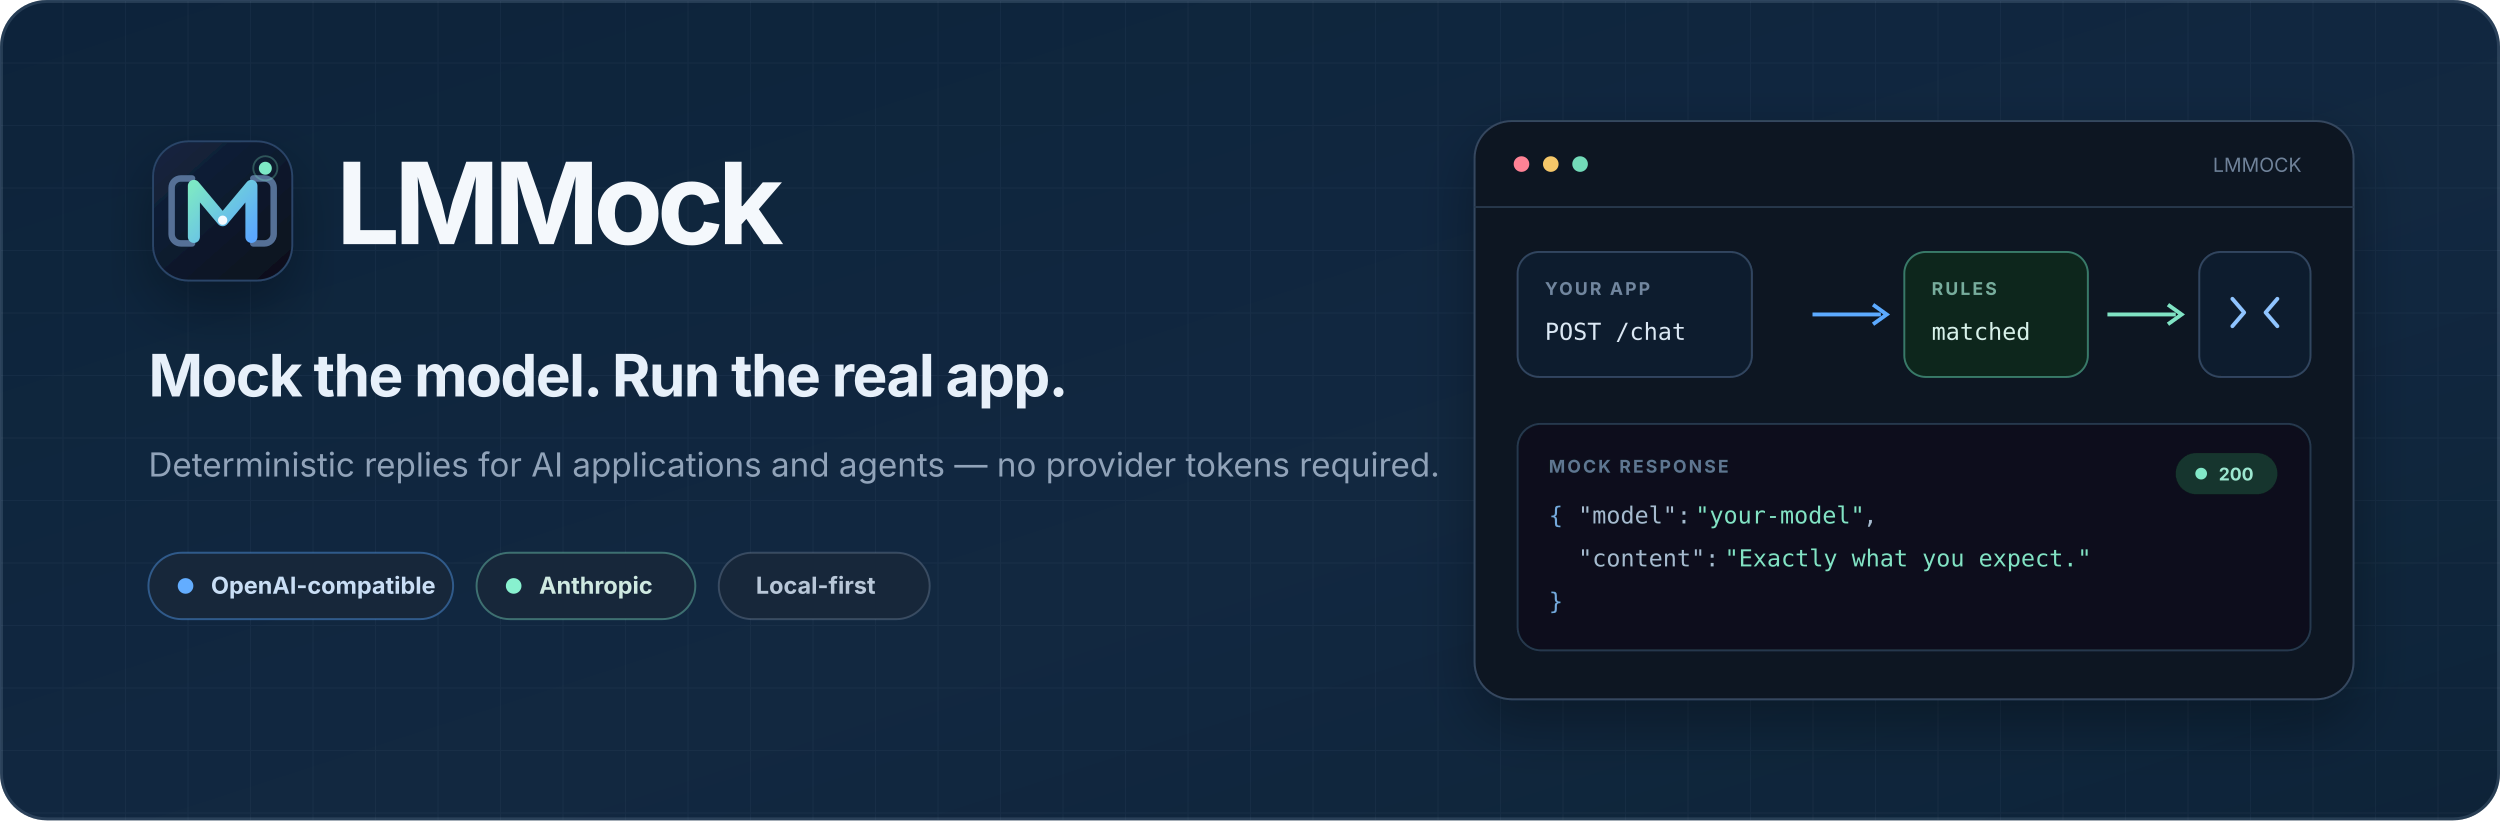
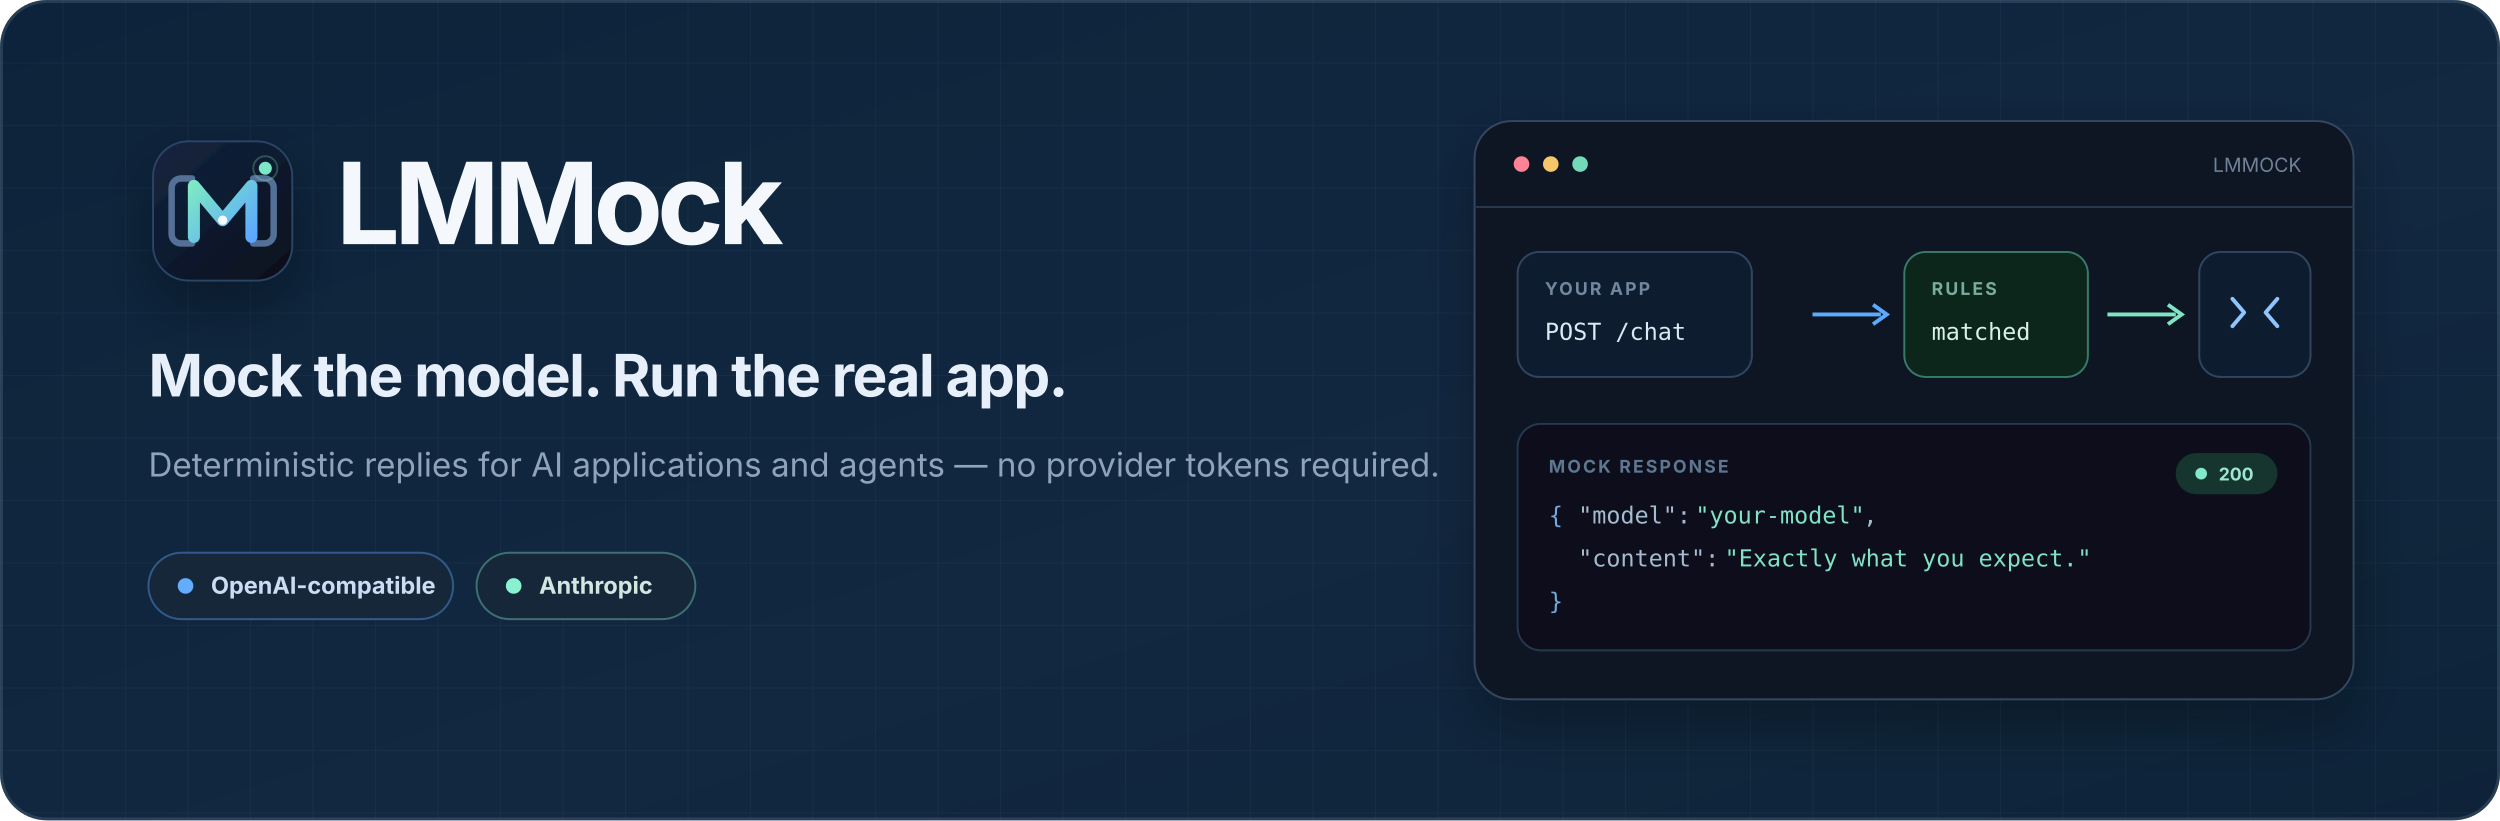
<svg xmlns="http://www.w3.org/2000/svg" width="1280" height="420" viewBox="0 0 1280 420" role="img" aria-labelledby="title desc">
  <defs>
    <linearGradient id="bg" x1="0" y1="0" x2="1" y2="1">
      <stop offset="0" stop-color="#07111f" />
      <stop offset=".58" stop-color="#0d1726" />
      <stop offset="1" stop-color="#08111c" />
    </linearGradient>
    <radialGradient id="glowA" cx="0" cy="0" r="1" gradientTransform="translate(228 34) rotate(54) scale(470 390)">
      <stop stop-color="#2a78bc" stop-opacity=".38" />
      <stop offset="1" stop-color="#2a78bc" stop-opacity="0" />
    </radialGradient>
    <radialGradient id="glowB" cx="0" cy="0" r="1" gradientTransform="translate(1120 396) rotate(-133) scale(420 300)">
      <stop stop-color="#38cfa1" stop-opacity=".22" />
      <stop offset="1" stop-color="#38cfa1" stop-opacity="0" />
    </radialGradient>
    <linearGradient id="logoSurface" x1="18" y1="10" x2="142" y2="150" gradientUnits="userSpaceOnUse">
      <stop stop-color="#14243E" />
      <stop offset="1" stop-color="#08101D" />
    </linearGradient>
    <linearGradient id="logoSignal" x1="48" y1="52" x2="112" y2="110" gradientUnits="userSpaceOnUse">
      <stop stop-color="#7DE8C5" />
      <stop offset="1" stop-color="#5BA7FF" />
    </linearGradient>
    <pattern id="grid" width="32" height="32" patternUnits="userSpaceOnUse">
      <path d="M32 0H0V32" fill="none" stroke="#9db3ca" stroke-opacity=".055" />
    </pattern>
    <filter id="shadow" x="-30%" y="-30%" width="160%" height="180%">
      <feDropShadow dx="0" dy="12" stdDeviation="15" flood-color="#000" flood-opacity=".32" />
    </filter>
  </defs>
  <rect width="1280" height="420" rx="24" fill="url(#bg)" />
  <rect width="1280" height="420" rx="24" fill="url(#glowA)" />
  <rect width="1280" height="420" rx="24" fill="url(#glowB)" />
  <rect width="1280" height="420" rx="24" fill="url(#grid)" />
  <rect x=".75" y=".75" width="1278.5" height="418.5" rx="23.25" fill="none" stroke="#8ca5c0" stroke-opacity=".2" stroke-width="1.5" />
  <g transform="translate(76 70)">
    <g filter="url(#shadow)">
      <g transform="scale(.475)">
        <rect x="5" y="5" width="150" height="150" rx="38" fill="url(#logoSurface)" stroke="#2B4467" stroke-width="2" />
        <path d="M47 45H35c-5.5 0-10 4.5-10 10v50c0 5.5 4.5 10 10 10h12" fill="none" stroke="#547096" stroke-width="7" stroke-linecap="round" />
        <path d="M113 45h12c5.5 0 10 4.5 10 10v50c0 5.5-4.5 10-10 10h-12" fill="none" stroke="#547096" stroke-width="7" stroke-linecap="round" />
        <path d="M49 108V53l31 37 31-37v55" fill="none" stroke="url(#logoSignal)" stroke-width="13" stroke-linecap="round" stroke-linejoin="round" />
        <circle cx="80" cy="90" r="5" fill="#F4FAFF" />
        <circle cx="126" cy="34" r="7" fill="#7DE8C5" />
        <circle cx="126" cy="34" r="13" fill="none" stroke="#7DE8C5" stroke-opacity=".28" stroke-width="2" />
      </g>
    </g>
    <text x="96" y="55" fill="#f4f8fc" font-family="Inter,Segoe UI,Arial,sans-serif" font-size="58" font-weight="750" letter-spacing="-3">LMMock</text>
    <text x="0" y="133" fill="#e7f0fa" font-family="Inter,Segoe UI,Arial,sans-serif" font-size="30" font-weight="650" letter-spacing="-.8">Mock the model. Run the real app.</text>
    <text x="0" y="174" fill="#91a3b9" font-family="Inter,Segoe UI,Arial,sans-serif" font-size="17">Deterministic replies for AI applications and agents — no provider tokens required.</text>
    <g transform="translate(0 213)" font-family="Inter,Segoe UI,Arial,sans-serif" font-size="12" font-weight="650">
      <rect width="156" height="34" rx="17" fill="#17273a" stroke="#5aa9ff" stroke-opacity=".4" />
      <circle cx="19" cy="17" r="4" fill="#63adff" />
      <text x="32" y="21" fill="#c9def5">OpenAI-compatible</text>
      <rect x="168" width="112" height="34" rx="17" fill="#17273a" stroke="#88f1cf" stroke-opacity=".36" />
      <circle cx="187" cy="17" r="4" fill="#88f1cf" />
      <text x="200" y="21" fill="#cfe9e1">Anthropic</text>
-       <rect x="292" width="108" height="34" rx="17" fill="#17273a" stroke="#aabbd0" stroke-opacity=".25" />
-       <text x="311" y="21" fill="#b8c7d8">Local-first</text>
    </g>
  </g>
  <g transform="translate(755 62)" filter="url(#shadow)" font-family="Inter,Segoe UI,Arial,sans-serif">
    <rect width="450" height="296" rx="19" fill="#0b1421" stroke="#35475e" />
    <circle cx="24" cy="22" r="4" fill="#ff8295" />
    <circle cx="39" cy="22" r="4" fill="#f5c769" />
    <circle cx="54" cy="22" r="4" fill="#72dab8" />
    <text x="378" y="26" fill="#6f8299" font-size="10">LMMOCK</text>
    <path d="M0 44h450" stroke="#26374b" />
    <g transform="translate(22 67)">
      <rect width="120" height="64" rx="11" fill="#111f2e" stroke="#30455f" />
      <text x="14" y="22" fill="#71869f" font-size="9" font-weight="700" letter-spacing="1.1">YOUR APP</text>
      <text x="14" y="45" fill="#dbe8f5" font-family="ui-monospace,monospace" font-size="12">POST /chat</text>
      <path d="M151 32h35" stroke="#5caaff" stroke-width="2" />
      <path d="m182 27 7 5-7 5" fill="none" stroke="#5caaff" stroke-width="2" />
      <rect x="198" width="94" height="64" rx="11" fill="#10251f" stroke="#387a68" />
      <text x="212" y="22" fill="#77ad9c" font-size="9" font-weight="700" letter-spacing="1.1">RULES</text>
      <text x="212" y="45" fill="#d7f2e9" font-family="ui-monospace,monospace" font-size="12">matched</text>
      <path d="M302 32h35" stroke="#80e3c4" stroke-width="2" />
      <path d="m333 27 7 5-7 5" fill="none" stroke="#80e3c4" stroke-width="2" />
      <rect x="349" width="57" height="64" rx="11" fill="#111f2e" stroke="#30455f" />
      <path d="m366 24 6 7-6 7m23-14-6 7 6 7" fill="none" stroke="#8fc4ff" stroke-width="2" stroke-linecap="round" stroke-linejoin="round" />
    </g>
    <g transform="translate(22 155)">
      <rect width="406" height="116" rx="12" fill="#08111c" stroke="#26384d" />
      <text x="16" y="25" fill="#5f7691" font-size="9" font-weight="700" letter-spacing="1.1">MOCK RESPONSE</text>
      <text x="16" y="51" fill="#75a8dd" font-family="ui-monospace,monospace" font-size="12">{</text>
      <text x="31" y="51" fill="#a7bacf" font-family="ui-monospace,monospace" font-size="12">"model":</text>
      <text x="91" y="51" fill="#83e2c4" font-family="ui-monospace,monospace" font-size="12">"your-model"</text>
      <text x="177" y="51" fill="#a7bacf" font-family="ui-monospace,monospace" font-size="12">,</text>
      <text x="31" y="73" fill="#a7bacf" font-family="ui-monospace,monospace" font-size="12">"content":</text>
      <text x="106" y="73" fill="#83e2c4" font-family="ui-monospace,monospace" font-size="12">"Exactly what you expect."</text>
      <text x="16" y="95" fill="#75a8dd" font-family="ui-monospace,monospace" font-size="12">}</text>
      <rect x="337" y="15" width="52" height="21" rx="10.5" fill="#17352d" />
      <circle cx="350" cy="25.5" r="3" fill="#82e8c8" />
      <text x="359" y="29" fill="#9ce7d0" font-size="9" font-weight="700">200</text>
    </g>
  </g>
</svg>
